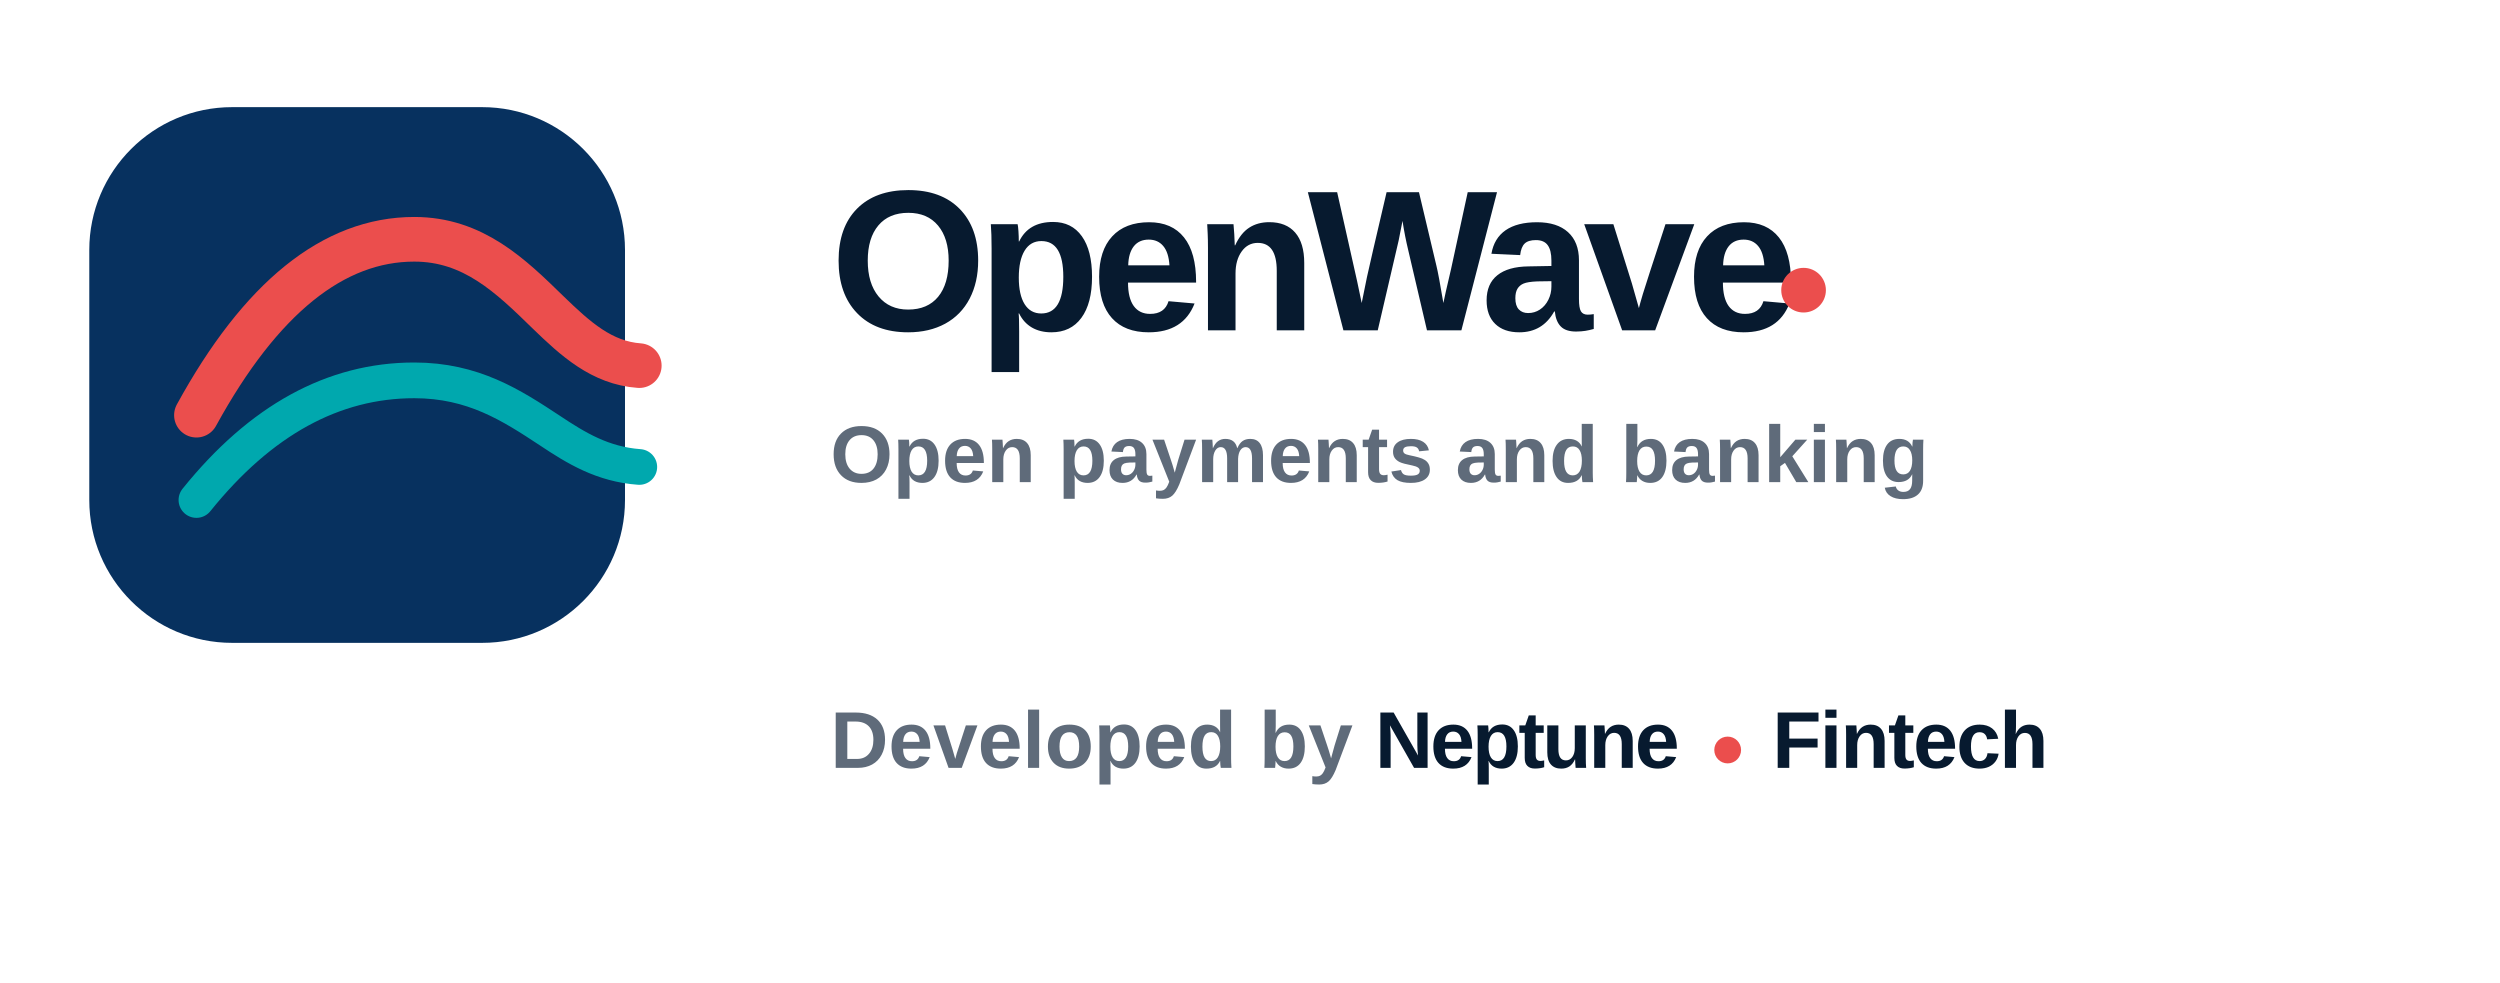
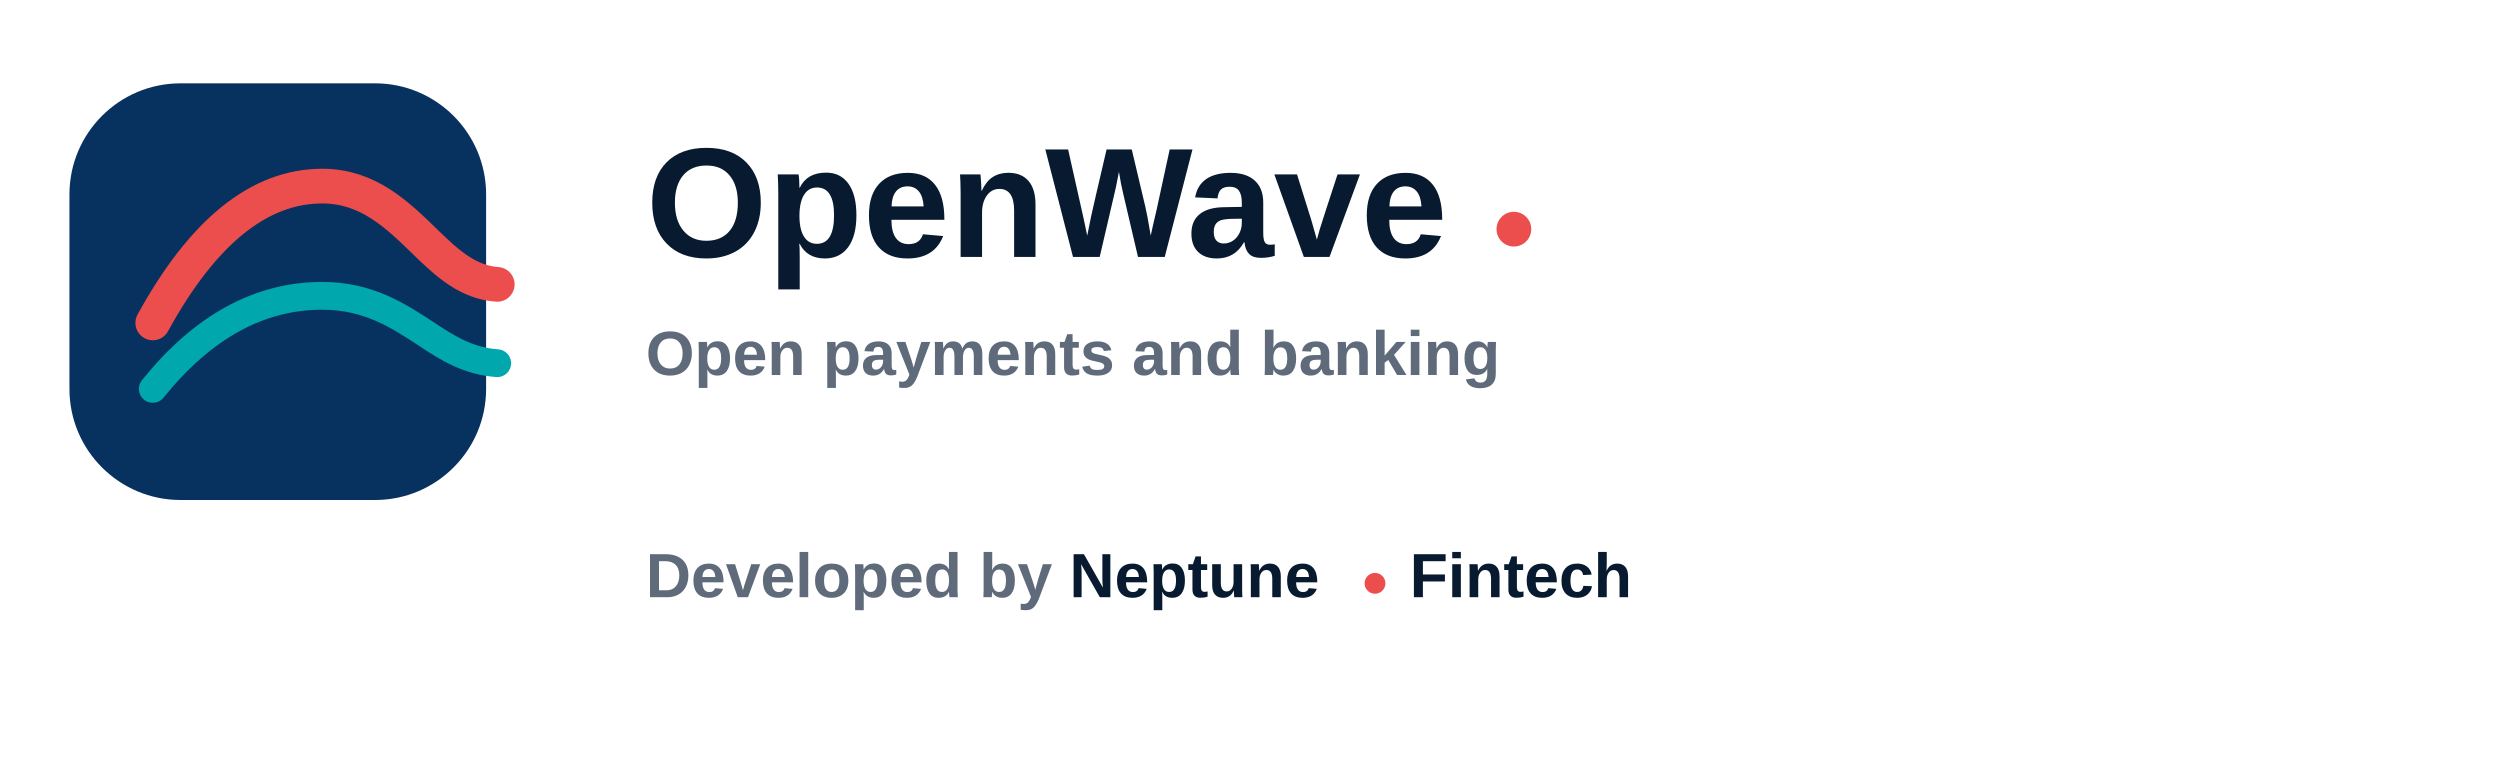
- <svg xmlns="http://www.w3.org/2000/svg" width="560" height="220" viewBox="34 18 560 220" fill="none">
+ <svg xmlns="http://www.w3.org/2000/svg" width="720" height="220" viewBox="34 18 720 220" fill="none">
  <rect x="54" y="42" width="120" height="120" rx="32" fill="#07315F" />
  <path d="M78 111c14.4-26.3 30.7-39.4 48.8-39.4 13.2 0 21.6 8.2 30 16.4 6.1 5.9 12 11.3 20.4 11.9" stroke="#EB4E4D" stroke-width="10" stroke-linecap="round" stroke-linejoin="round" />
  <path d="M78 130c14.4-17.9 30.7-26.8 48.8-26.8 13.2 0 21.8 5.6 30.3 11.2 6 4 11.9 7.6 20.1 8.2" stroke="#00A8AE" stroke-width="8" stroke-linecap="round" stroke-linejoin="round" />
-   <text x="220" y="92" fill="#071A2F" font-family="-apple-system,BlinkMacSystemFont,Segoe UI,Arial,sans-serif" font-size="45" font-weight="830" letter-spacing="-.045em">OpenWave</text>
-   <circle cx="438" cy="83" r="5" fill="#EB4E4D" />
+   <text x="220" y="92" fill="#071A2F" font-family="-apple-system,BlinkMacSystemFont,Segoe UI,Arial,sans-serif" font-size="45" font-weight="830" letter-spacing="0">OpenWave</text>
+   <circle cx="470" cy="84" r="5" fill="#EB4E4D" />
  <text x="220" y="126" fill="#5F6B7A" font-family="-apple-system,BlinkMacSystemFont,Segoe UI,Arial,sans-serif" font-size="18" font-weight="650">Open payments and banking</text>
  <text x="220" y="190" fill="#5F6B7A" font-family="-apple-system,BlinkMacSystemFont,Segoe UI,Arial,sans-serif" font-size="18" font-weight="650">Developed by</text>
-   <text x="342" y="190" fill="#071A2F" font-family="-apple-system,BlinkMacSystemFont,Segoe UI,Arial,sans-serif" font-size="18" font-weight="860" letter-spacing="-.035em">Neptune</text>
-   <circle cx="421" cy="186" r="3" fill="#EB4E4D" />
-   <text x="431" y="190" fill="#071A2F" font-family="-apple-system,BlinkMacSystemFont,Segoe UI,Arial,sans-serif" font-size="18" font-weight="760" letter-spacing="-.02em">Fintech</text>
+   <text x="342" y="190" fill="#071A2F" font-family="-apple-system,BlinkMacSystemFont,Segoe UI,Arial,sans-serif" font-size="18" font-weight="860" letter-spacing="0">Neptune</text>
+   <circle cx="430" cy="186" r="3" fill="#EB4E4D" />
+   <text x="440" y="190" fill="#071A2F" font-family="-apple-system,BlinkMacSystemFont,Segoe UI,Arial,sans-serif" font-size="18" font-weight="760" letter-spacing="0">Fintech</text>
</svg>
